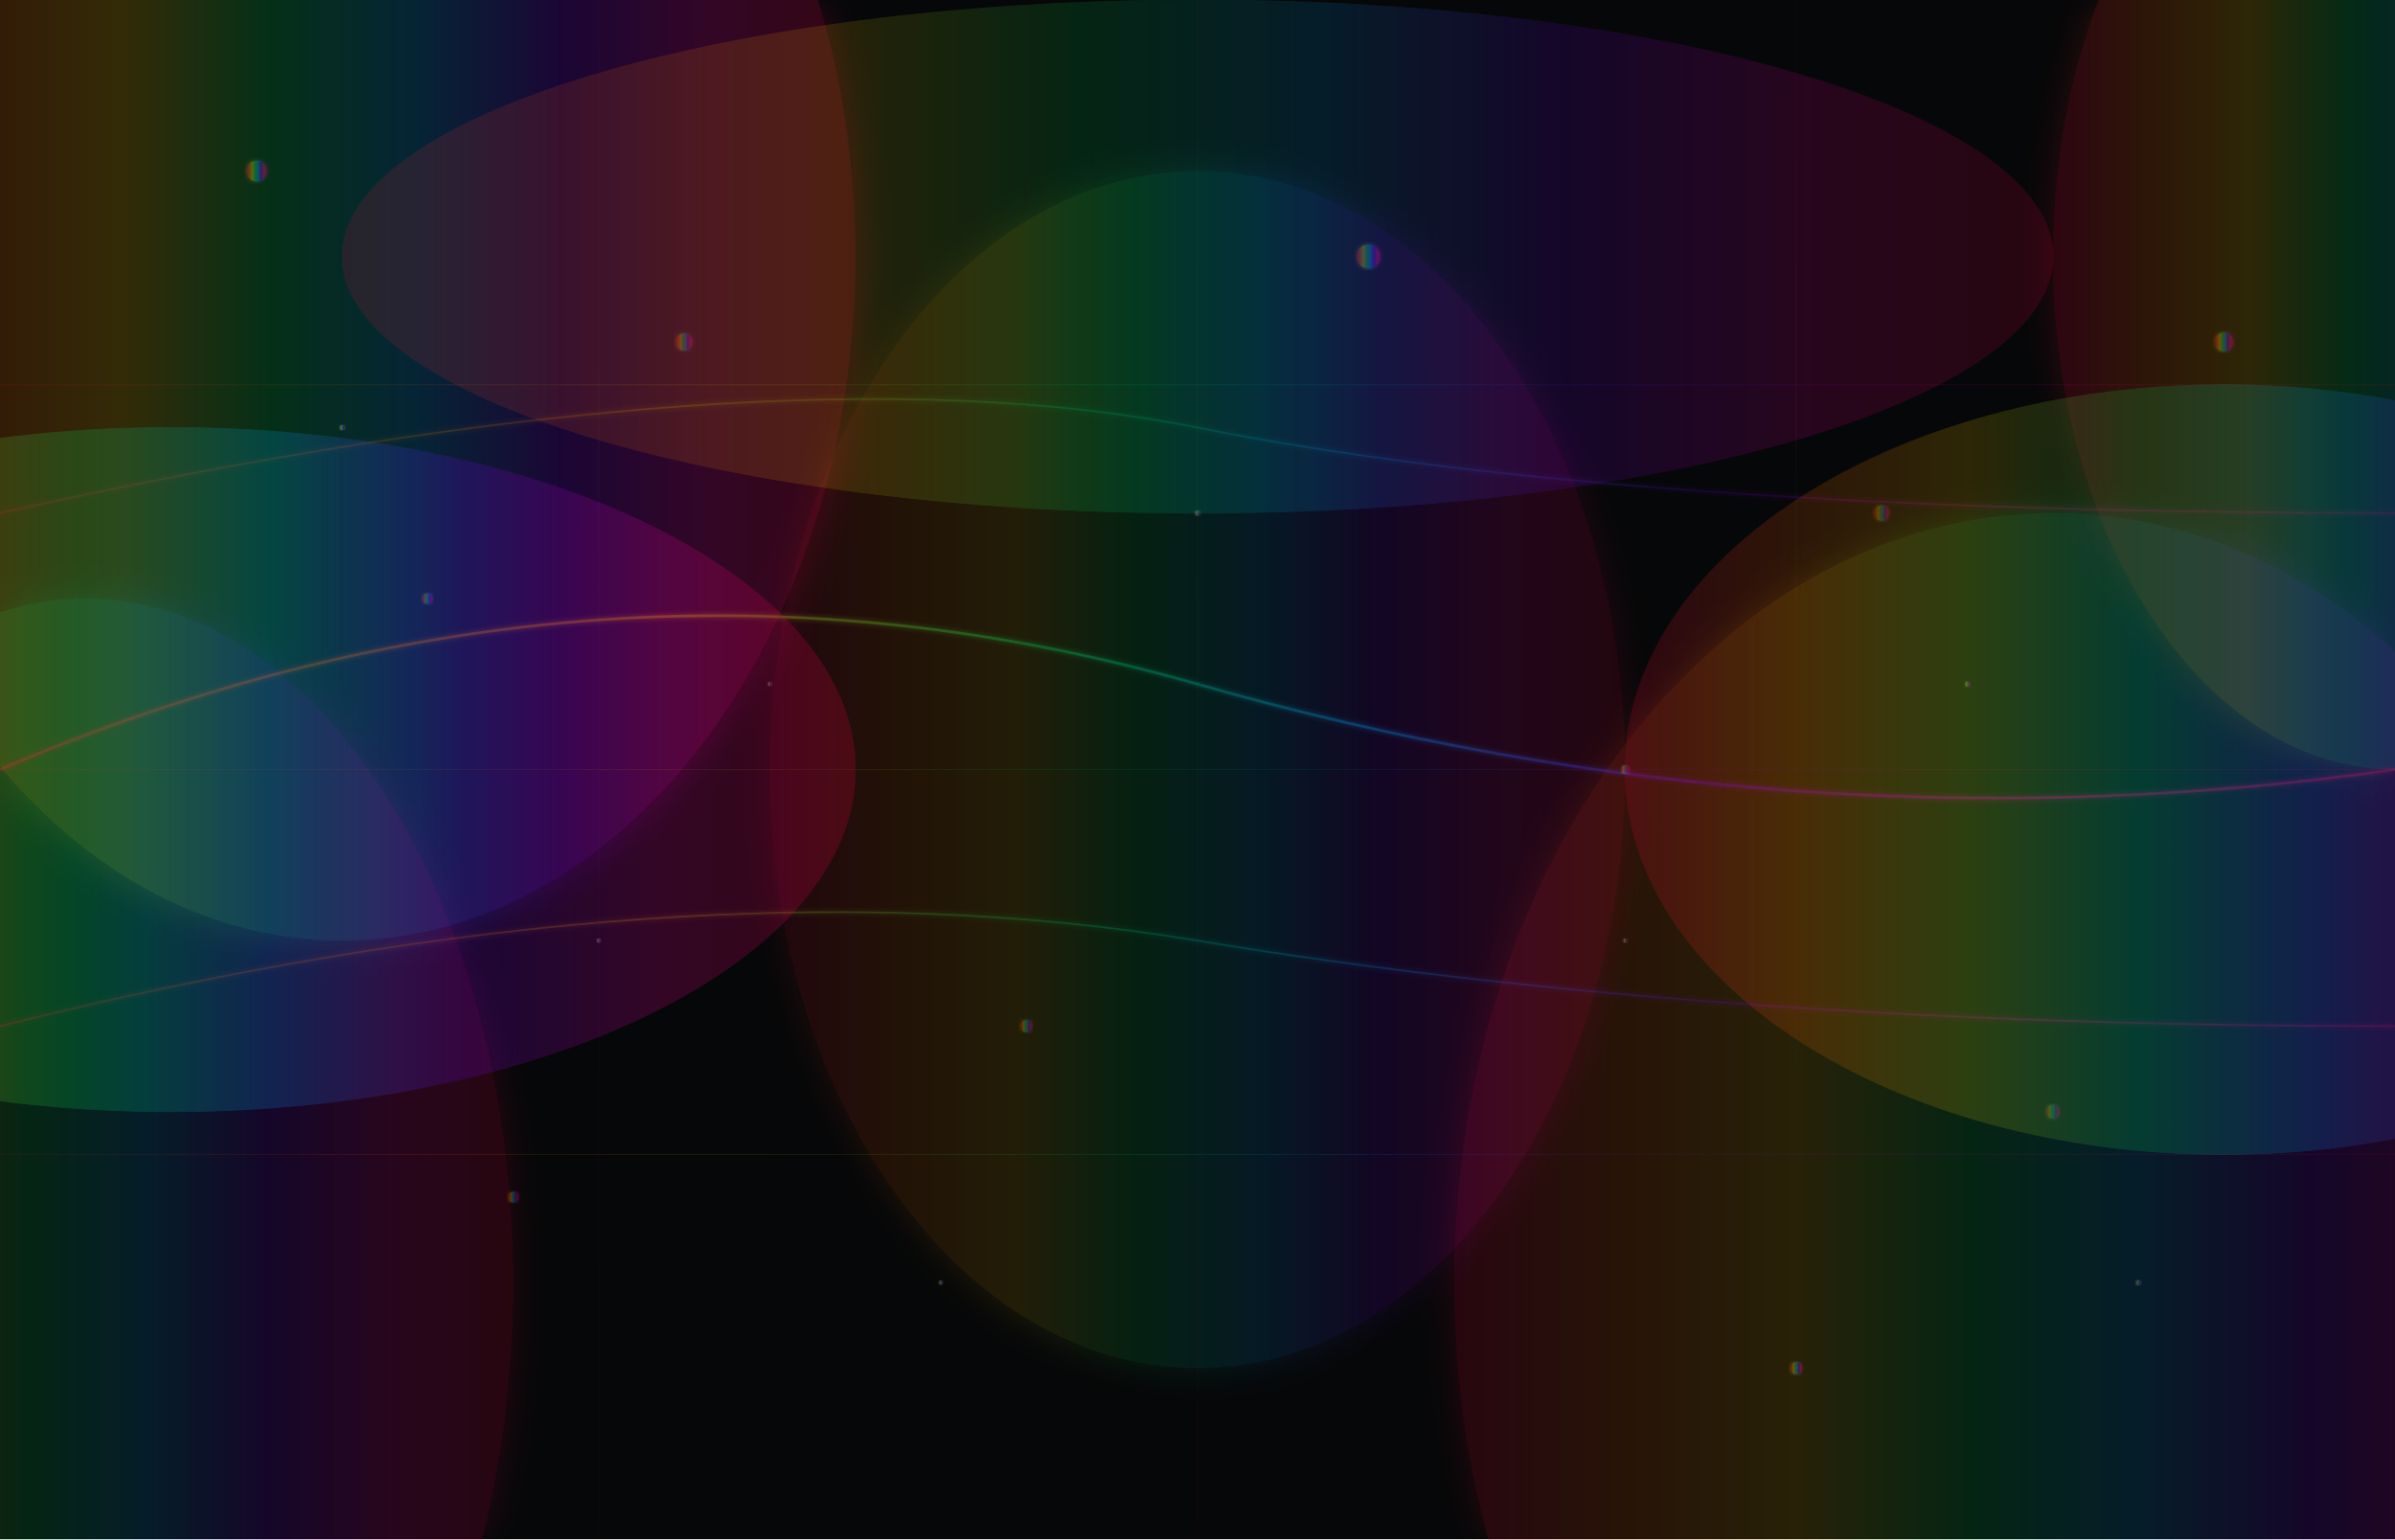
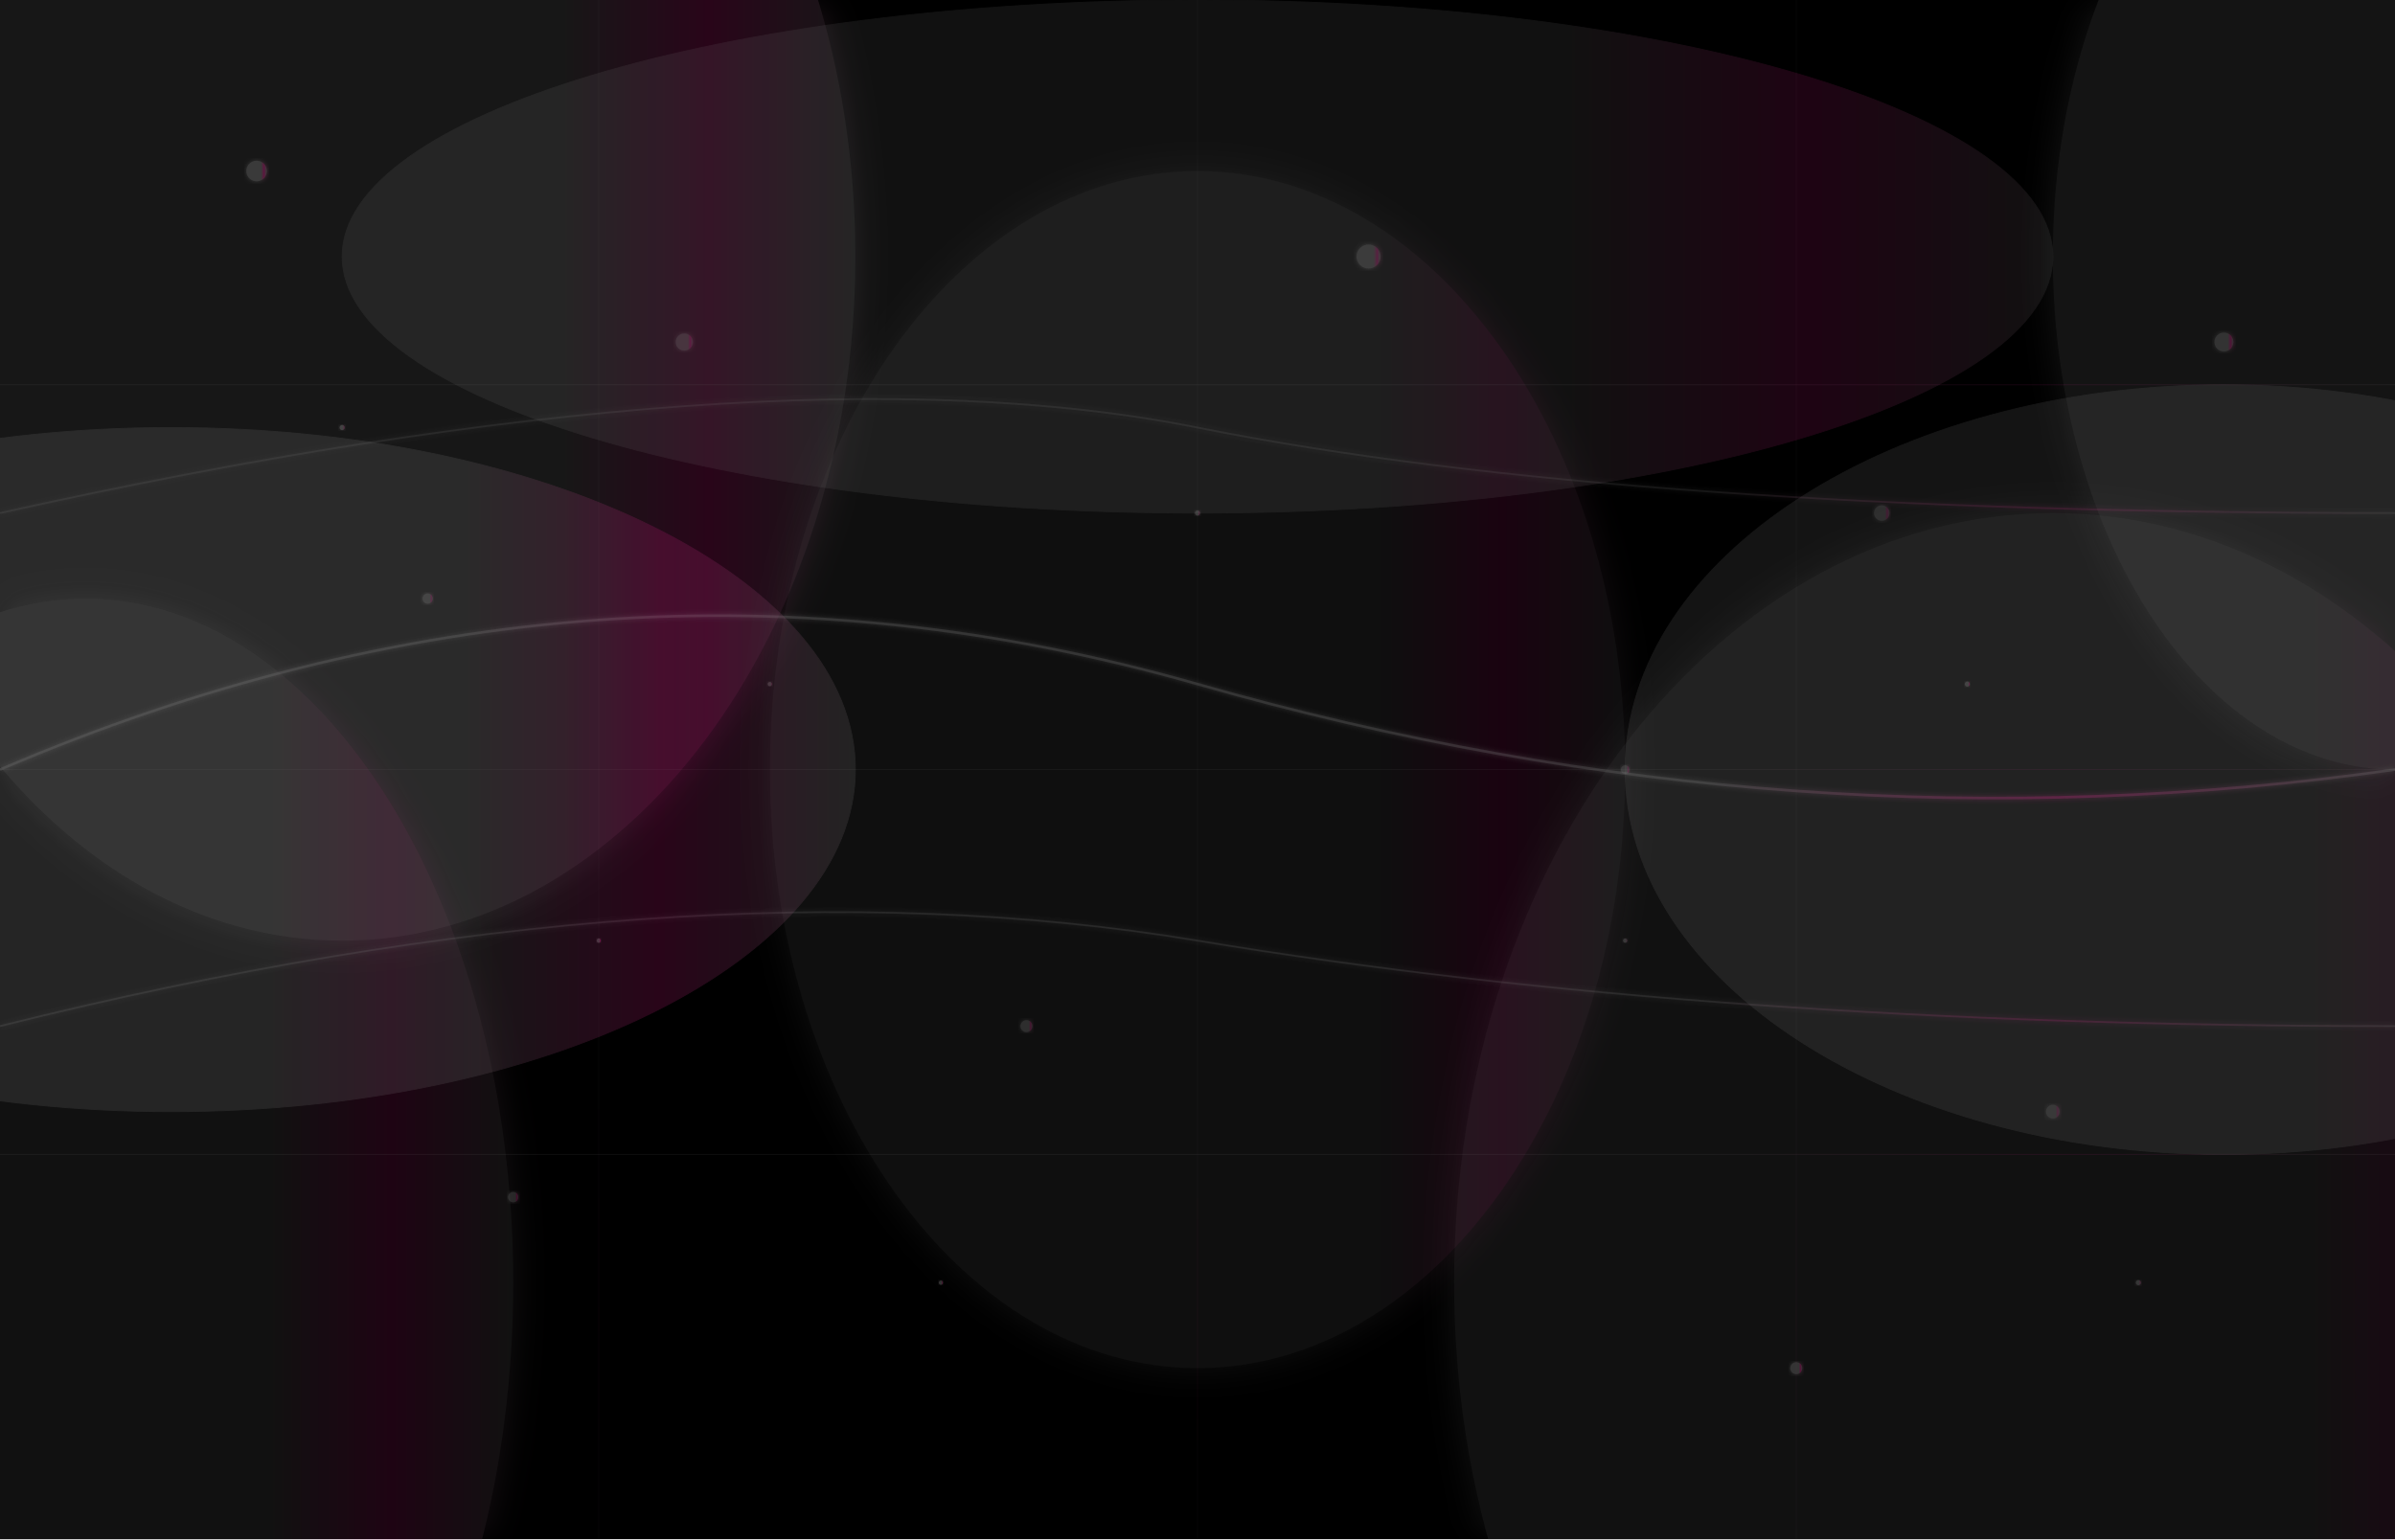
<svg xmlns="http://www.w3.org/2000/svg" viewBox="0 0 2800 1800">
  <defs>
    <linearGradient id="rh1" gradientUnits="userSpaceOnUse" x1="-200.00" y1="300.00" x2="1000.00" y2="300.00">
-       <stop offset="0%" stop-color="#ff0040" />
-       <stop offset="14.3%" stop-color="#ff6600" />
-       <stop offset="28.6%" stop-color="#ffcc00" />
-       <stop offset="42.9%" stop-color="#00e85a" />
-       <stop offset="57.1%" stop-color="#00aaff" />
-       <stop offset="71.4%" stop-color="#7700ff" />
-       <stop offset="85.7%" stop-color="#ff00aa" />
-       <stop offset="100%" stop-color="#ff0040" />
+       <stop offset="0%" stop-color="#808080" />
+       <stop offset="14.3%" stop-color="#808080" />
+       <stop offset="28.6%" stop-color="#808080" />
+       <stop offset="42.9%" stop-color="#808080" />
+       <stop offset="57.1%" stop-color="#808080" />
+       <stop offset="71.4%" stop-color="#808080" />
+       <stop offset="85.7%" stop-color="#E31C8D" />
+       <stop offset="100%" stop-color="#808080" />
    </linearGradient>
    <linearGradient id="rh2" gradientUnits="userSpaceOnUse" x1="1700.00" y1="1500.00" x2="3100.00" y2="1500.00">
-       <stop offset="0%" stop-color="#ff0040" />
-       <stop offset="14.3%" stop-color="#ff6600" />
-       <stop offset="28.6%" stop-color="#ffcc00" />
-       <stop offset="42.9%" stop-color="#00e85a" />
-       <stop offset="57.1%" stop-color="#00aaff" />
-       <stop offset="71.4%" stop-color="#7700ff" />
-       <stop offset="85.7%" stop-color="#ff00aa" />
-       <stop offset="100%" stop-color="#ff0040" />
+       <stop offset="0%" stop-color="#808080" />
+       <stop offset="14.3%" stop-color="#808080" />
+       <stop offset="28.6%" stop-color="#808080" />
+       <stop offset="42.9%" stop-color="#808080" />
+       <stop offset="57.1%" stop-color="#808080" />
+       <stop offset="71.4%" stop-color="#808080" />
+       <stop offset="85.7%" stop-color="#E31C8D" />
+       <stop offset="100%" stop-color="#808080" />
    </linearGradient>
    <linearGradient id="rh3" gradientUnits="userSpaceOnUse" x1="900.00" y1="900.00" x2="1900.00" y2="900.00">
-       <stop offset="0%" stop-color="#ff0040" />
-       <stop offset="14.3%" stop-color="#ff6600" />
-       <stop offset="28.6%" stop-color="#ffcc00" />
-       <stop offset="42.9%" stop-color="#00e85a" />
-       <stop offset="57.1%" stop-color="#00aaff" />
-       <stop offset="71.4%" stop-color="#7700ff" />
-       <stop offset="85.7%" stop-color="#ff00aa" />
-       <stop offset="100%" stop-color="#ff0040" />
+       <stop offset="0%" stop-color="#808080" />
+       <stop offset="14.3%" stop-color="#808080" />
+       <stop offset="28.6%" stop-color="#808080" />
+       <stop offset="42.9%" stop-color="#808080" />
+       <stop offset="57.1%" stop-color="#808080" />
+       <stop offset="71.4%" stop-color="#808080" />
+       <stop offset="85.7%" stop-color="#E31C8D" />
+       <stop offset="100%" stop-color="#808080" />
    </linearGradient>
    <linearGradient id="rh4" gradientUnits="userSpaceOnUse" x1="2400.00" y1="300.00" x2="3200.00" y2="300.00">
-       <stop offset="0%" stop-color="#ff0040" />
-       <stop offset="14.3%" stop-color="#ff6600" />
-       <stop offset="28.6%" stop-color="#ffcc00" />
-       <stop offset="42.9%" stop-color="#00e85a" />
-       <stop offset="57.1%" stop-color="#00aaff" />
-       <stop offset="71.4%" stop-color="#7700ff" />
-       <stop offset="85.7%" stop-color="#ff00aa" />
-       <stop offset="100%" stop-color="#ff0040" />
+       <stop offset="0%" stop-color="#808080" />
+       <stop offset="14.3%" stop-color="#808080" />
+       <stop offset="28.6%" stop-color="#808080" />
+       <stop offset="42.9%" stop-color="#808080" />
+       <stop offset="57.1%" stop-color="#808080" />
+       <stop offset="71.4%" stop-color="#808080" />
+       <stop offset="85.7%" stop-color="#E31C8D" />
+       <stop offset="100%" stop-color="#808080" />
    </linearGradient>
    <linearGradient id="rh5" gradientUnits="userSpaceOnUse" x1="-400.00" y1="1500.00" x2="600.00" y2="1500.00">
-       <stop offset="0%" stop-color="#ff0040" />
-       <stop offset="14.3%" stop-color="#ff6600" />
-       <stop offset="28.6%" stop-color="#ffcc00" />
-       <stop offset="42.9%" stop-color="#00e85a" />
-       <stop offset="57.1%" stop-color="#00aaff" />
-       <stop offset="71.4%" stop-color="#7700ff" />
-       <stop offset="85.7%" stop-color="#ff00aa" />
-       <stop offset="100%" stop-color="#ff0040" />
+       <stop offset="0%" stop-color="#808080" />
+       <stop offset="14.3%" stop-color="#808080" />
+       <stop offset="28.6%" stop-color="#808080" />
+       <stop offset="42.9%" stop-color="#808080" />
+       <stop offset="57.1%" stop-color="#808080" />
+       <stop offset="71.4%" stop-color="#808080" />
+       <stop offset="85.7%" stop-color="#E31C8D" />
+       <stop offset="100%" stop-color="#808080" />
    </linearGradient>
    <linearGradient id="rh6" gradientUnits="userSpaceOnUse" x1="-600.00" y1="900.00" x2="1000.00" y2="900.00">
-       <stop offset="0%" stop-color="#ff0040" />
-       <stop offset="14.3%" stop-color="#ff6600" />
-       <stop offset="28.6%" stop-color="#ffcc00" />
-       <stop offset="42.9%" stop-color="#00e85a" />
-       <stop offset="57.1%" stop-color="#00aaff" />
-       <stop offset="71.4%" stop-color="#7700ff" />
-       <stop offset="85.7%" stop-color="#ff00aa" />
-       <stop offset="100%" stop-color="#ff0040" />
+       <stop offset="0%" stop-color="#808080" />
+       <stop offset="14.3%" stop-color="#808080" />
+       <stop offset="28.6%" stop-color="#808080" />
+       <stop offset="42.9%" stop-color="#808080" />
+       <stop offset="57.1%" stop-color="#808080" />
+       <stop offset="71.4%" stop-color="#808080" />
+       <stop offset="85.7%" stop-color="#E31C8D" />
+       <stop offset="100%" stop-color="#808080" />
    </linearGradient>
    <linearGradient id="rh7" gradientUnits="userSpaceOnUse" x1="1900.00" y1="900.00" x2="3300.00" y2="900.00">
-       <stop offset="0%" stop-color="#ff0040" />
-       <stop offset="14.3%" stop-color="#ff6600" />
-       <stop offset="28.6%" stop-color="#ffcc00" />
-       <stop offset="42.9%" stop-color="#00e85a" />
-       <stop offset="57.1%" stop-color="#00aaff" />
-       <stop offset="71.4%" stop-color="#7700ff" />
-       <stop offset="85.7%" stop-color="#ff00aa" />
-       <stop offset="100%" stop-color="#ff0040" />
+       <stop offset="0%" stop-color="#808080" />
+       <stop offset="14.3%" stop-color="#808080" />
+       <stop offset="28.6%" stop-color="#808080" />
+       <stop offset="42.9%" stop-color="#808080" />
+       <stop offset="57.1%" stop-color="#808080" />
+       <stop offset="71.4%" stop-color="#808080" />
+       <stop offset="85.7%" stop-color="#E31C8D" />
+       <stop offset="100%" stop-color="#808080" />
    </linearGradient>
    <linearGradient id="rh8" gradientUnits="userSpaceOnUse" x1="400.00" y1="300.00" x2="2400.00" y2="300.00">
-       <stop offset="0%" stop-color="#ff0040" />
-       <stop offset="14.3%" stop-color="#ff6600" />
-       <stop offset="28.6%" stop-color="#ffcc00" />
-       <stop offset="42.9%" stop-color="#00e85a" />
-       <stop offset="57.1%" stop-color="#00aaff" />
-       <stop offset="71.4%" stop-color="#7700ff" />
-       <stop offset="85.7%" stop-color="#ff00aa" />
-       <stop offset="100%" stop-color="#ff0040" />
+       <stop offset="0%" stop-color="#808080" />
+       <stop offset="14.3%" stop-color="#808080" />
+       <stop offset="28.6%" stop-color="#808080" />
+       <stop offset="42.9%" stop-color="#808080" />
+       <stop offset="57.1%" stop-color="#808080" />
+       <stop offset="71.4%" stop-color="#808080" />
+       <stop offset="85.7%" stop-color="#E31C8D" />
+       <stop offset="100%" stop-color="#808080" />
    </linearGradient>
    <linearGradient id="rh9" gradientUnits="userSpaceOnUse" x1="0.00" y1="600.00" x2="2800.00" y2="600.00">
-       <stop offset="0%" stop-color="#ff0040" />
-       <stop offset="14.3%" stop-color="#ff6600" />
-       <stop offset="28.6%" stop-color="#ffcc00" />
-       <stop offset="42.9%" stop-color="#00e85a" />
-       <stop offset="57.1%" stop-color="#00aaff" />
-       <stop offset="71.4%" stop-color="#7700ff" />
-       <stop offset="85.7%" stop-color="#ff00aa" />
-       <stop offset="100%" stop-color="#ff0040" />
+       <stop offset="0%" stop-color="#808080" />
+       <stop offset="14.3%" stop-color="#808080" />
+       <stop offset="28.6%" stop-color="#808080" />
+       <stop offset="42.9%" stop-color="#808080" />
+       <stop offset="57.1%" stop-color="#808080" />
+       <stop offset="71.4%" stop-color="#808080" />
+       <stop offset="85.7%" stop-color="#E31C8D" />
+       <stop offset="100%" stop-color="#808080" />
    </linearGradient>
    <linearGradient id="rh10" gradientUnits="userSpaceOnUse" x1="0.00" y1="1000.00" x2="2800.00" y2="1000.00">
-       <stop offset="0%" stop-color="#ff0040" />
-       <stop offset="14.3%" stop-color="#ff6600" />
-       <stop offset="28.6%" stop-color="#ffcc00" />
-       <stop offset="42.9%" stop-color="#00e85a" />
-       <stop offset="57.1%" stop-color="#00aaff" />
-       <stop offset="71.4%" stop-color="#7700ff" />
-       <stop offset="85.7%" stop-color="#ff00aa" />
-       <stop offset="100%" stop-color="#ff0040" />
+       <stop offset="0%" stop-color="#808080" />
+       <stop offset="14.3%" stop-color="#808080" />
+       <stop offset="28.6%" stop-color="#808080" />
+       <stop offset="42.9%" stop-color="#808080" />
+       <stop offset="57.1%" stop-color="#808080" />
+       <stop offset="71.4%" stop-color="#808080" />
+       <stop offset="85.7%" stop-color="#E31C8D" />
+       <stop offset="100%" stop-color="#808080" />
    </linearGradient>
    <linearGradient id="rh11" gradientUnits="userSpaceOnUse" x1="0.00" y1="400.00" x2="2800.00" y2="400.00">
-       <stop offset="0%" stop-color="#ff0040" />
-       <stop offset="14.3%" stop-color="#ff6600" />
-       <stop offset="28.6%" stop-color="#ffcc00" />
-       <stop offset="42.9%" stop-color="#00e85a" />
-       <stop offset="57.1%" stop-color="#00aaff" />
-       <stop offset="71.4%" stop-color="#7700ff" />
-       <stop offset="85.7%" stop-color="#ff00aa" />
-       <stop offset="100%" stop-color="#ff0040" />
+       <stop offset="0%" stop-color="#808080" />
+       <stop offset="14.3%" stop-color="#808080" />
+       <stop offset="28.6%" stop-color="#808080" />
+       <stop offset="42.9%" stop-color="#808080" />
+       <stop offset="57.1%" stop-color="#808080" />
+       <stop offset="71.4%" stop-color="#808080" />
+       <stop offset="85.7%" stop-color="#E31C8D" />
+       <stop offset="100%" stop-color="#808080" />
    </linearGradient>
    <linearGradient id="rh12" gradientUnits="userSpaceOnUse" x1="288.00" y1="200.00" x2="312.00" y2="200.00">
-       <stop offset="0%" stop-color="#ff0040" />
-       <stop offset="14.3%" stop-color="#ff6600" />
-       <stop offset="28.6%" stop-color="#ffcc00" />
-       <stop offset="42.9%" stop-color="#00e85a" />
-       <stop offset="57.1%" stop-color="#00aaff" />
-       <stop offset="71.4%" stop-color="#7700ff" />
-       <stop offset="85.7%" stop-color="#ff00aa" />
-       <stop offset="100%" stop-color="#ff0040" />
+       <stop offset="0%" stop-color="#808080" />
+       <stop offset="14.3%" stop-color="#808080" />
+       <stop offset="28.6%" stop-color="#808080" />
+       <stop offset="42.9%" stop-color="#808080" />
+       <stop offset="57.1%" stop-color="#808080" />
+       <stop offset="71.4%" stop-color="#808080" />
+       <stop offset="85.7%" stop-color="#E31C8D" />
+       <stop offset="100%" stop-color="#808080" />
    </linearGradient>
    <linearGradient id="rh13" gradientUnits="userSpaceOnUse" x1="790.00" y1="400.00" x2="810.00" y2="400.00">
-       <stop offset="0%" stop-color="#ff0040" />
-       <stop offset="14.3%" stop-color="#ff6600" />
-       <stop offset="28.6%" stop-color="#ffcc00" />
-       <stop offset="42.9%" stop-color="#00e85a" />
-       <stop offset="57.1%" stop-color="#00aaff" />
-       <stop offset="71.4%" stop-color="#7700ff" />
-       <stop offset="85.7%" stop-color="#ff00aa" />
-       <stop offset="100%" stop-color="#ff0040" />
+       <stop offset="0%" stop-color="#808080" />
+       <stop offset="14.3%" stop-color="#808080" />
+       <stop offset="28.6%" stop-color="#808080" />
+       <stop offset="42.9%" stop-color="#808080" />
+       <stop offset="57.1%" stop-color="#808080" />
+       <stop offset="71.4%" stop-color="#808080" />
+       <stop offset="85.7%" stop-color="#E31C8D" />
+       <stop offset="100%" stop-color="#808080" />
    </linearGradient>
    <linearGradient id="rh14" gradientUnits="userSpaceOnUse" x1="1586.00" y1="300.00" x2="1614.00" y2="300.00">
-       <stop offset="0%" stop-color="#ff0040" />
-       <stop offset="14.3%" stop-color="#ff6600" />
-       <stop offset="28.6%" stop-color="#ffcc00" />
-       <stop offset="42.9%" stop-color="#00e85a" />
-       <stop offset="57.1%" stop-color="#00aaff" />
-       <stop offset="71.4%" stop-color="#7700ff" />
-       <stop offset="85.7%" stop-color="#ff00aa" />
-       <stop offset="100%" stop-color="#ff0040" />
+       <stop offset="0%" stop-color="#808080" />
+       <stop offset="14.3%" stop-color="#808080" />
+       <stop offset="28.6%" stop-color="#808080" />
+       <stop offset="42.9%" stop-color="#808080" />
+       <stop offset="57.1%" stop-color="#808080" />
+       <stop offset="71.4%" stop-color="#808080" />
+       <stop offset="85.7%" stop-color="#E31C8D" />
+       <stop offset="100%" stop-color="#808080" />
    </linearGradient>
    <linearGradient id="rh15" gradientUnits="userSpaceOnUse" x1="2191.00" y1="600.00" x2="2209.00" y2="600.00">
-       <stop offset="0%" stop-color="#ff0040" />
-       <stop offset="14.3%" stop-color="#ff6600" />
-       <stop offset="28.6%" stop-color="#ffcc00" />
-       <stop offset="42.9%" stop-color="#00e85a" />
-       <stop offset="57.1%" stop-color="#00aaff" />
-       <stop offset="71.4%" stop-color="#7700ff" />
-       <stop offset="85.7%" stop-color="#ff00aa" />
-       <stop offset="100%" stop-color="#ff0040" />
+       <stop offset="0%" stop-color="#808080" />
+       <stop offset="14.3%" stop-color="#808080" />
+       <stop offset="28.6%" stop-color="#808080" />
+       <stop offset="42.9%" stop-color="#808080" />
+       <stop offset="57.1%" stop-color="#808080" />
+       <stop offset="71.4%" stop-color="#808080" />
+       <stop offset="85.7%" stop-color="#E31C8D" />
+       <stop offset="100%" stop-color="#808080" />
    </linearGradient>
    <linearGradient id="rh16" gradientUnits="userSpaceOnUse" x1="2589.00" y1="400.00" x2="2611.00" y2="400.00">
-       <stop offset="0%" stop-color="#ff0040" />
-       <stop offset="14.3%" stop-color="#ff6600" />
-       <stop offset="28.6%" stop-color="#ffcc00" />
-       <stop offset="42.9%" stop-color="#00e85a" />
-       <stop offset="57.1%" stop-color="#00aaff" />
-       <stop offset="71.4%" stop-color="#7700ff" />
-       <stop offset="85.7%" stop-color="#ff00aa" />
-       <stop offset="100%" stop-color="#ff0040" />
+       <stop offset="0%" stop-color="#808080" />
+       <stop offset="14.3%" stop-color="#808080" />
+       <stop offset="28.6%" stop-color="#808080" />
+       <stop offset="42.9%" stop-color="#808080" />
+       <stop offset="57.1%" stop-color="#808080" />
+       <stop offset="71.4%" stop-color="#808080" />
+       <stop offset="85.7%" stop-color="#E31C8D" />
+       <stop offset="100%" stop-color="#808080" />
    </linearGradient>
    <linearGradient id="rh17" gradientUnits="userSpaceOnUse" x1="494.00" y1="700.00" x2="506.00" y2="700.00">
-       <stop offset="0%" stop-color="#ff0040" />
-       <stop offset="14.3%" stop-color="#ff6600" />
-       <stop offset="28.6%" stop-color="#ffcc00" />
-       <stop offset="42.9%" stop-color="#00e85a" />
-       <stop offset="57.1%" stop-color="#00aaff" />
-       <stop offset="71.4%" stop-color="#7700ff" />
-       <stop offset="85.7%" stop-color="#ff00aa" />
-       <stop offset="100%" stop-color="#ff0040" />
+       <stop offset="0%" stop-color="#808080" />
+       <stop offset="14.3%" stop-color="#808080" />
+       <stop offset="28.6%" stop-color="#808080" />
+       <stop offset="42.9%" stop-color="#808080" />
+       <stop offset="57.1%" stop-color="#808080" />
+       <stop offset="71.4%" stop-color="#808080" />
+       <stop offset="85.7%" stop-color="#E31C8D" />
+       <stop offset="100%" stop-color="#808080" />
    </linearGradient>
    <linearGradient id="rh18" gradientUnits="userSpaceOnUse" x1="1193.00" y1="1200.00" x2="1207.00" y2="1200.00">
-       <stop offset="0%" stop-color="#ff0040" />
-       <stop offset="14.3%" stop-color="#ff6600" />
-       <stop offset="28.6%" stop-color="#ffcc00" />
-       <stop offset="42.9%" stop-color="#00e85a" />
-       <stop offset="57.1%" stop-color="#00aaff" />
-       <stop offset="71.4%" stop-color="#7700ff" />
-       <stop offset="85.7%" stop-color="#ff00aa" />
-       <stop offset="100%" stop-color="#ff0040" />
+       <stop offset="0%" stop-color="#808080" />
+       <stop offset="14.3%" stop-color="#808080" />
+       <stop offset="28.6%" stop-color="#808080" />
+       <stop offset="42.9%" stop-color="#808080" />
+       <stop offset="57.1%" stop-color="#808080" />
+       <stop offset="71.4%" stop-color="#808080" />
+       <stop offset="85.7%" stop-color="#E31C8D" />
+       <stop offset="100%" stop-color="#808080" />
    </linearGradient>
    <linearGradient id="rh19" gradientUnits="userSpaceOnUse" x1="1895.00" y1="900.00" x2="1905.00" y2="900.00">
-       <stop offset="0%" stop-color="#ff0040" />
-       <stop offset="14.3%" stop-color="#ff6600" />
-       <stop offset="28.6%" stop-color="#ffcc00" />
-       <stop offset="42.9%" stop-color="#00e85a" />
-       <stop offset="57.1%" stop-color="#00aaff" />
-       <stop offset="71.4%" stop-color="#7700ff" />
-       <stop offset="85.7%" stop-color="#ff00aa" />
-       <stop offset="100%" stop-color="#ff0040" />
+       <stop offset="0%" stop-color="#808080" />
+       <stop offset="14.3%" stop-color="#808080" />
+       <stop offset="28.6%" stop-color="#808080" />
+       <stop offset="42.9%" stop-color="#808080" />
+       <stop offset="57.1%" stop-color="#808080" />
+       <stop offset="71.4%" stop-color="#808080" />
+       <stop offset="85.7%" stop-color="#E31C8D" />
+       <stop offset="100%" stop-color="#808080" />
    </linearGradient>
    <linearGradient id="rh20" gradientUnits="userSpaceOnUse" x1="2392.00" y1="1300.00" x2="2408.00" y2="1300.00">
-       <stop offset="0%" stop-color="#ff0040" />
-       <stop offset="14.3%" stop-color="#ff6600" />
-       <stop offset="28.6%" stop-color="#ffcc00" />
-       <stop offset="42.9%" stop-color="#00e85a" />
-       <stop offset="57.1%" stop-color="#00aaff" />
-       <stop offset="71.4%" stop-color="#7700ff" />
-       <stop offset="85.7%" stop-color="#ff00aa" />
-       <stop offset="100%" stop-color="#ff0040" />
+       <stop offset="0%" stop-color="#808080" />
+       <stop offset="14.3%" stop-color="#808080" />
+       <stop offset="28.6%" stop-color="#808080" />
+       <stop offset="42.9%" stop-color="#808080" />
+       <stop offset="57.1%" stop-color="#808080" />
+       <stop offset="71.4%" stop-color="#808080" />
+       <stop offset="85.7%" stop-color="#E31C8D" />
+       <stop offset="100%" stop-color="#808080" />
    </linearGradient>
    <linearGradient id="rh21" gradientUnits="userSpaceOnUse" x1="594.00" y1="1400.00" x2="606.00" y2="1400.00">
-       <stop offset="0%" stop-color="#ff0040" />
-       <stop offset="14.3%" stop-color="#ff6600" />
-       <stop offset="28.6%" stop-color="#ffcc00" />
-       <stop offset="42.9%" stop-color="#00e85a" />
-       <stop offset="57.1%" stop-color="#00aaff" />
-       <stop offset="71.4%" stop-color="#7700ff" />
-       <stop offset="85.7%" stop-color="#ff00aa" />
-       <stop offset="100%" stop-color="#ff0040" />
+       <stop offset="0%" stop-color="#808080" />
+       <stop offset="14.3%" stop-color="#808080" />
+       <stop offset="28.6%" stop-color="#808080" />
+       <stop offset="42.9%" stop-color="#808080" />
+       <stop offset="57.1%" stop-color="#808080" />
+       <stop offset="71.4%" stop-color="#808080" />
+       <stop offset="85.7%" stop-color="#E31C8D" />
+       <stop offset="100%" stop-color="#808080" />
    </linearGradient>
    <linearGradient id="rh22" gradientUnits="userSpaceOnUse" x1="2093.00" y1="1600.00" x2="2107.00" y2="1600.00">
-       <stop offset="0%" stop-color="#ff0040" />
-       <stop offset="14.3%" stop-color="#ff6600" />
-       <stop offset="28.6%" stop-color="#ffcc00" />
-       <stop offset="42.9%" stop-color="#00e85a" />
-       <stop offset="57.1%" stop-color="#00aaff" />
-       <stop offset="71.4%" stop-color="#7700ff" />
-       <stop offset="85.7%" stop-color="#ff00aa" />
-       <stop offset="100%" stop-color="#ff0040" />
+       <stop offset="0%" stop-color="#808080" />
+       <stop offset="14.3%" stop-color="#808080" />
+       <stop offset="28.6%" stop-color="#808080" />
+       <stop offset="42.9%" stop-color="#808080" />
+       <stop offset="57.1%" stop-color="#808080" />
+       <stop offset="71.4%" stop-color="#808080" />
+       <stop offset="85.7%" stop-color="#E31C8D" />
+       <stop offset="100%" stop-color="#808080" />
    </linearGradient>
    <linearGradient id="rh23" gradientUnits="userSpaceOnUse" x1="397.00" y1="500.00" x2="403.00" y2="500.00">
-       <stop offset="0%" stop-color="#ff0040" />
-       <stop offset="14.3%" stop-color="#ff6600" />
-       <stop offset="28.6%" stop-color="#ffcc00" />
-       <stop offset="42.9%" stop-color="#00e85a" />
-       <stop offset="57.1%" stop-color="#00aaff" />
-       <stop offset="71.4%" stop-color="#7700ff" />
-       <stop offset="85.7%" stop-color="#ff00aa" />
-       <stop offset="100%" stop-color="#ff0040" />
+       <stop offset="0%" stop-color="#808080" />
+       <stop offset="14.3%" stop-color="#808080" />
+       <stop offset="28.6%" stop-color="#808080" />
+       <stop offset="42.9%" stop-color="#808080" />
+       <stop offset="57.1%" stop-color="#808080" />
+       <stop offset="71.4%" stop-color="#808080" />
+       <stop offset="85.7%" stop-color="#E31C8D" />
+       <stop offset="100%" stop-color="#808080" />
    </linearGradient>
    <linearGradient id="rh24" gradientUnits="userSpaceOnUse" x1="897.50" y1="800.00" x2="902.50" y2="800.00">
-       <stop offset="0%" stop-color="#ff0040" />
-       <stop offset="14.3%" stop-color="#ff6600" />
-       <stop offset="28.6%" stop-color="#ffcc00" />
-       <stop offset="42.9%" stop-color="#00e85a" />
-       <stop offset="57.1%" stop-color="#00aaff" />
-       <stop offset="71.4%" stop-color="#7700ff" />
-       <stop offset="85.7%" stop-color="#ff00aa" />
-       <stop offset="100%" stop-color="#ff0040" />
+       <stop offset="0%" stop-color="#808080" />
+       <stop offset="14.3%" stop-color="#808080" />
+       <stop offset="28.6%" stop-color="#808080" />
+       <stop offset="42.9%" stop-color="#808080" />
+       <stop offset="57.1%" stop-color="#808080" />
+       <stop offset="71.4%" stop-color="#808080" />
+       <stop offset="85.7%" stop-color="#E31C8D" />
+       <stop offset="100%" stop-color="#808080" />
    </linearGradient>
    <linearGradient id="rh25" gradientUnits="userSpaceOnUse" x1="1397.00" y1="600.00" x2="1403.00" y2="600.00">
-       <stop offset="0%" stop-color="#ff0040" />
-       <stop offset="14.3%" stop-color="#ff6600" />
-       <stop offset="28.6%" stop-color="#ffcc00" />
-       <stop offset="42.9%" stop-color="#00e85a" />
-       <stop offset="57.1%" stop-color="#00aaff" />
-       <stop offset="71.4%" stop-color="#7700ff" />
-       <stop offset="85.7%" stop-color="#ff00aa" />
-       <stop offset="100%" stop-color="#ff0040" />
+       <stop offset="0%" stop-color="#808080" />
+       <stop offset="14.3%" stop-color="#808080" />
+       <stop offset="28.6%" stop-color="#808080" />
+       <stop offset="42.9%" stop-color="#808080" />
+       <stop offset="57.1%" stop-color="#808080" />
+       <stop offset="71.4%" stop-color="#808080" />
+       <stop offset="85.7%" stop-color="#E31C8D" />
+       <stop offset="100%" stop-color="#808080" />
    </linearGradient>
    <linearGradient id="rh26" gradientUnits="userSpaceOnUse" x1="1897.50" y1="1100.00" x2="1902.50" y2="1100.00">
-       <stop offset="0%" stop-color="#ff0040" />
-       <stop offset="14.3%" stop-color="#ff6600" />
-       <stop offset="28.6%" stop-color="#ffcc00" />
-       <stop offset="42.9%" stop-color="#00e85a" />
-       <stop offset="57.1%" stop-color="#00aaff" />
-       <stop offset="71.4%" stop-color="#7700ff" />
-       <stop offset="85.7%" stop-color="#ff00aa" />
-       <stop offset="100%" stop-color="#ff0040" />
+       <stop offset="0%" stop-color="#808080" />
+       <stop offset="14.3%" stop-color="#808080" />
+       <stop offset="28.6%" stop-color="#808080" />
+       <stop offset="42.9%" stop-color="#808080" />
+       <stop offset="57.1%" stop-color="#808080" />
+       <stop offset="71.4%" stop-color="#808080" />
+       <stop offset="85.7%" stop-color="#E31C8D" />
+       <stop offset="100%" stop-color="#808080" />
    </linearGradient>
    <linearGradient id="rh27" gradientUnits="userSpaceOnUse" x1="2297.00" y1="800.00" x2="2303.00" y2="800.00">
-       <stop offset="0%" stop-color="#ff0040" />
-       <stop offset="14.3%" stop-color="#ff6600" />
-       <stop offset="28.6%" stop-color="#ffcc00" />
-       <stop offset="42.9%" stop-color="#00e85a" />
-       <stop offset="57.1%" stop-color="#00aaff" />
-       <stop offset="71.4%" stop-color="#7700ff" />
-       <stop offset="85.7%" stop-color="#ff00aa" />
-       <stop offset="100%" stop-color="#ff0040" />
+       <stop offset="0%" stop-color="#808080" />
+       <stop offset="14.3%" stop-color="#808080" />
+       <stop offset="28.6%" stop-color="#808080" />
+       <stop offset="42.9%" stop-color="#808080" />
+       <stop offset="57.1%" stop-color="#808080" />
+       <stop offset="71.4%" stop-color="#808080" />
+       <stop offset="85.7%" stop-color="#E31C8D" />
+       <stop offset="100%" stop-color="#808080" />
    </linearGradient>
    <linearGradient id="rh28" gradientUnits="userSpaceOnUse" x1="697.50" y1="1100.00" x2="702.50" y2="1100.00">
-       <stop offset="0%" stop-color="#ff0040" />
-       <stop offset="14.3%" stop-color="#ff6600" />
-       <stop offset="28.6%" stop-color="#ffcc00" />
-       <stop offset="42.9%" stop-color="#00e85a" />
-       <stop offset="57.1%" stop-color="#00aaff" />
-       <stop offset="71.4%" stop-color="#7700ff" />
-       <stop offset="85.7%" stop-color="#ff00aa" />
-       <stop offset="100%" stop-color="#ff0040" />
+       <stop offset="0%" stop-color="#808080" />
+       <stop offset="14.3%" stop-color="#808080" />
+       <stop offset="28.6%" stop-color="#808080" />
+       <stop offset="42.9%" stop-color="#808080" />
+       <stop offset="57.1%" stop-color="#808080" />
+       <stop offset="71.4%" stop-color="#808080" />
+       <stop offset="85.7%" stop-color="#E31C8D" />
+       <stop offset="100%" stop-color="#808080" />
    </linearGradient>
    <linearGradient id="rh29" gradientUnits="userSpaceOnUse" x1="2497.00" y1="1500.00" x2="2503.00" y2="1500.00">
-       <stop offset="0%" stop-color="#ff0040" />
-       <stop offset="14.3%" stop-color="#ff6600" />
-       <stop offset="28.6%" stop-color="#ffcc00" />
-       <stop offset="42.9%" stop-color="#00e85a" />
-       <stop offset="57.1%" stop-color="#00aaff" />
-       <stop offset="71.4%" stop-color="#7700ff" />
-       <stop offset="85.7%" stop-color="#ff00aa" />
-       <stop offset="100%" stop-color="#ff0040" />
+       <stop offset="0%" stop-color="#808080" />
+       <stop offset="14.3%" stop-color="#808080" />
+       <stop offset="28.6%" stop-color="#808080" />
+       <stop offset="42.9%" stop-color="#808080" />
+       <stop offset="57.1%" stop-color="#808080" />
+       <stop offset="71.4%" stop-color="#808080" />
+       <stop offset="85.7%" stop-color="#E31C8D" />
+       <stop offset="100%" stop-color="#808080" />
    </linearGradient>
    <linearGradient id="rh30" gradientUnits="userSpaceOnUse" x1="1097.50" y1="1500.00" x2="1102.50" y2="1500.00">
-       <stop offset="0%" stop-color="#ff0040" />
-       <stop offset="14.3%" stop-color="#ff6600" />
-       <stop offset="28.6%" stop-color="#ffcc00" />
-       <stop offset="42.9%" stop-color="#00e85a" />
-       <stop offset="57.1%" stop-color="#00aaff" />
-       <stop offset="71.4%" stop-color="#7700ff" />
-       <stop offset="85.7%" stop-color="#ff00aa" />
-       <stop offset="100%" stop-color="#ff0040" />
+       <stop offset="0%" stop-color="#808080" />
+       <stop offset="14.3%" stop-color="#808080" />
+       <stop offset="28.6%" stop-color="#808080" />
+       <stop offset="42.9%" stop-color="#808080" />
+       <stop offset="57.1%" stop-color="#808080" />
+       <stop offset="71.4%" stop-color="#808080" />
+       <stop offset="85.7%" stop-color="#E31C8D" />
+       <stop offset="100%" stop-color="#808080" />
    </linearGradient>
    <linearGradient id="rh31" gradientUnits="userSpaceOnUse" x1="0.00" y1="450.00" x2="2800.00" y2="450.00">
-       <stop offset="0%" stop-color="#ff0040" />
-       <stop offset="14.3%" stop-color="#ff6600" />
-       <stop offset="28.6%" stop-color="#ffcc00" />
-       <stop offset="42.9%" stop-color="#00e85a" />
-       <stop offset="57.1%" stop-color="#00aaff" />
-       <stop offset="71.4%" stop-color="#7700ff" />
-       <stop offset="85.7%" stop-color="#ff00aa" />
-       <stop offset="100%" stop-color="#ff0040" />
+       <stop offset="0%" stop-color="#808080" />
+       <stop offset="14.3%" stop-color="#808080" />
+       <stop offset="28.6%" stop-color="#808080" />
+       <stop offset="42.9%" stop-color="#808080" />
+       <stop offset="57.1%" stop-color="#808080" />
+       <stop offset="71.4%" stop-color="#808080" />
+       <stop offset="85.7%" stop-color="#E31C8D" />
+       <stop offset="100%" stop-color="#808080" />
    </linearGradient>
    <linearGradient id="rh32" gradientUnits="userSpaceOnUse" x1="0.00" y1="900.00" x2="2800.00" y2="900.00">
-       <stop offset="0%" stop-color="#ff0040" />
-       <stop offset="14.3%" stop-color="#ff6600" />
-       <stop offset="28.6%" stop-color="#ffcc00" />
-       <stop offset="42.9%" stop-color="#00e85a" />
-       <stop offset="57.1%" stop-color="#00aaff" />
-       <stop offset="71.4%" stop-color="#7700ff" />
-       <stop offset="85.7%" stop-color="#ff00aa" />
-       <stop offset="100%" stop-color="#ff0040" />
+       <stop offset="0%" stop-color="#808080" />
+       <stop offset="14.3%" stop-color="#808080" />
+       <stop offset="28.6%" stop-color="#808080" />
+       <stop offset="42.9%" stop-color="#808080" />
+       <stop offset="57.1%" stop-color="#808080" />
+       <stop offset="71.4%" stop-color="#808080" />
+       <stop offset="85.7%" stop-color="#E31C8D" />
+       <stop offset="100%" stop-color="#808080" />
    </linearGradient>
    <linearGradient id="rh33" gradientUnits="userSpaceOnUse" x1="0.00" y1="1350.00" x2="2800.00" y2="1350.00">
-       <stop offset="0%" stop-color="#ff0040" />
-       <stop offset="14.3%" stop-color="#ff6600" />
-       <stop offset="28.6%" stop-color="#ffcc00" />
-       <stop offset="42.9%" stop-color="#00e85a" />
-       <stop offset="57.1%" stop-color="#00aaff" />
-       <stop offset="71.4%" stop-color="#7700ff" />
-       <stop offset="85.7%" stop-color="#ff00aa" />
-       <stop offset="100%" stop-color="#ff0040" />
+       <stop offset="0%" stop-color="#808080" />
+       <stop offset="14.3%" stop-color="#808080" />
+       <stop offset="28.6%" stop-color="#808080" />
+       <stop offset="42.9%" stop-color="#808080" />
+       <stop offset="57.1%" stop-color="#808080" />
+       <stop offset="71.4%" stop-color="#808080" />
+       <stop offset="85.7%" stop-color="#E31C8D" />
+       <stop offset="100%" stop-color="#808080" />
    </linearGradient>
    <linearGradient id="rh34" gradientUnits="userSpaceOnUse" x1="700.00" y1="0.00" x2="700.00" y2="1800.00">
-       <stop offset="0%" stop-color="#ff0040" />
-       <stop offset="14.3%" stop-color="#ff6600" />
-       <stop offset="28.6%" stop-color="#ffcc00" />
-       <stop offset="42.9%" stop-color="#00e85a" />
-       <stop offset="57.1%" stop-color="#00aaff" />
-       <stop offset="71.4%" stop-color="#7700ff" />
-       <stop offset="85.7%" stop-color="#ff00aa" />
-       <stop offset="100%" stop-color="#ff0040" />
+       <stop offset="0%" stop-color="#808080" />
+       <stop offset="14.3%" stop-color="#808080" />
+       <stop offset="28.6%" stop-color="#808080" />
+       <stop offset="42.9%" stop-color="#808080" />
+       <stop offset="57.1%" stop-color="#808080" />
+       <stop offset="71.4%" stop-color="#808080" />
+       <stop offset="85.7%" stop-color="#E31C8D" />
+       <stop offset="100%" stop-color="#808080" />
    </linearGradient>
    <linearGradient id="rh35" gradientUnits="userSpaceOnUse" x1="1400.00" y1="0.00" x2="1400.00" y2="1800.00">
-       <stop offset="0%" stop-color="#ff0040" />
-       <stop offset="14.3%" stop-color="#ff6600" />
-       <stop offset="28.6%" stop-color="#ffcc00" />
-       <stop offset="42.9%" stop-color="#00e85a" />
-       <stop offset="57.1%" stop-color="#00aaff" />
-       <stop offset="71.4%" stop-color="#7700ff" />
-       <stop offset="85.7%" stop-color="#ff00aa" />
-       <stop offset="100%" stop-color="#ff0040" />
+       <stop offset="0%" stop-color="#808080" />
+       <stop offset="14.3%" stop-color="#808080" />
+       <stop offset="28.6%" stop-color="#808080" />
+       <stop offset="42.9%" stop-color="#808080" />
+       <stop offset="57.1%" stop-color="#808080" />
+       <stop offset="71.4%" stop-color="#808080" />
+       <stop offset="85.7%" stop-color="#E31C8D" />
+       <stop offset="100%" stop-color="#808080" />
    </linearGradient>
    <linearGradient id="rh36" gradientUnits="userSpaceOnUse" x1="2100.00" y1="0.00" x2="2100.00" y2="1800.00">
-       <stop offset="0%" stop-color="#ff0040" />
-       <stop offset="14.3%" stop-color="#ff6600" />
-       <stop offset="28.6%" stop-color="#ffcc00" />
-       <stop offset="42.9%" stop-color="#00e85a" />
-       <stop offset="57.1%" stop-color="#00aaff" />
-       <stop offset="71.4%" stop-color="#7700ff" />
-       <stop offset="85.7%" stop-color="#ff00aa" />
-       <stop offset="100%" stop-color="#ff0040" />
+       <stop offset="0%" stop-color="#808080" />
+       <stop offset="14.3%" stop-color="#808080" />
+       <stop offset="28.6%" stop-color="#808080" />
+       <stop offset="42.9%" stop-color="#808080" />
+       <stop offset="57.1%" stop-color="#808080" />
+       <stop offset="71.4%" stop-color="#808080" />
+       <stop offset="85.7%" stop-color="#E31C8D" />
+       <stop offset="100%" stop-color="#808080" />
    </linearGradient>
    <filter id="particleBlur">
      <feGaussianBlur stdDeviation="3" result="coloredBlur" />
      <feMerge>
        <feMergeNode in="coloredBlur" />
        <feMergeNode in="SourceGraphic" />
      </feMerge>
    </filter>
    <filter id="softGlow">
      <feGaussianBlur stdDeviation="20" result="coloredBlur" />
      <feMerge>
        <feMergeNode in="coloredBlur" />
        <feMergeNode in="SourceGraphic" />
      </feMerge>
    </filter>
  </defs>
  <g opacity="1.00">
-     <rect width="2800" height="1800" fill="#060708" />
+     <rect width="2800" height="1800" fill="#000000" />
    <ellipse cx="400" cy="300" rx="600" ry="800" fill="url(#rh1)" opacity="0.180" filter="url(#softGlow)" />
    <ellipse cx="2400" cy="1500" rx="700" ry="900" fill="url(#rh2)" opacity="0.135" filter="url(#softGlow)" />
    <ellipse cx="1400" cy="900" rx="500" ry="700" fill="url(#rh3)" opacity="0.115" filter="url(#softGlow)" />
    <ellipse cx="2800" cy="300" rx="400" ry="600" fill="url(#rh4)" opacity="0.160" filter="url(#softGlow)" />
    <ellipse cx="100" cy="1500" rx="500" ry="800" fill="url(#rh5)" opacity="0.135" filter="url(#softGlow)" />
    <path d="M 0,900 Q 700,600 1400,800 T 2800,900" stroke="url(#rh9)" stroke-width="3" fill="none" opacity="0.335" filter="url(#particleBlur)" />
    <path d="M 0,1200 Q 800,1000 1400,1100 T 2800,1200" stroke="url(#rh10)" stroke-width="2" fill="none" opacity="0.225" filter="url(#particleBlur)" />
    <path d="M 0,600 Q 900,400 1400,500 T 2800,600" stroke="url(#rh11)" stroke-width="2" fill="none" opacity="0.180" filter="url(#particleBlur)" />
    <circle cx="300" cy="200" r="12" fill="url(#rh12)" opacity="0.335" filter="url(#particleBlur)" />
    <circle cx="800" cy="400" r="10" fill="url(#rh13)" opacity="0.270" filter="url(#particleBlur)" />
    <circle cx="1600" cy="300" r="14" fill="url(#rh14)" opacity="0.315" filter="url(#particleBlur)" />
    <circle cx="2200" cy="600" r="9" fill="url(#rh15)" opacity="0.245" filter="url(#particleBlur)" />
    <circle cx="2600" cy="400" r="11" fill="url(#rh16)" opacity="0.290" filter="url(#particleBlur)" />
    <circle cx="500" cy="700" r="6" fill="url(#rh17)" opacity="0.315" filter="url(#particleBlur)" />
    <circle cx="1200" cy="1200" r="7" fill="url(#rh18)" opacity="0.270" filter="url(#particleBlur)" />
    <circle cx="1900" cy="900" r="5" fill="url(#rh19)" opacity="0.290" filter="url(#particleBlur)" />
    <circle cx="2400" cy="1300" r="8" fill="url(#rh20)" opacity="0.245" filter="url(#particleBlur)" />
    <circle cx="600" cy="1400" r="6" fill="url(#rh21)" opacity="0.270" filter="url(#particleBlur)" />
    <circle cx="2100" cy="1600" r="7" fill="url(#rh22)" opacity="0.315" filter="url(#particleBlur)" />
    <circle cx="400" cy="500" r="3" fill="url(#rh23)" opacity="0.405" filter="url(#particleBlur)" />
    <circle cx="900" cy="800" r="2.5" fill="url(#rh24)" opacity="0.360" filter="url(#particleBlur)" />
    <circle cx="1400" cy="600" r="3" fill="url(#rh25)" opacity="0.385" filter="url(#particleBlur)" />
    <circle cx="1900" cy="1100" r="2.5" fill="url(#rh26)" opacity="0.335" filter="url(#particleBlur)" />
    <circle cx="2300" cy="800" r="3" fill="url(#rh27)" opacity="0.360" filter="url(#particleBlur)" />
    <circle cx="700" cy="1100" r="2.5" fill="url(#rh28)" opacity="0.385" filter="url(#particleBlur)" />
    <circle cx="2500" cy="1500" r="3" fill="url(#rh29)" opacity="0.335" filter="url(#particleBlur)" />
    <circle cx="1100" cy="1500" r="2.5" fill="url(#rh30)" opacity="0.360" filter="url(#particleBlur)" />
    <line x1="0" y1="450" x2="2800" y2="450" stroke="url(#rh31)" stroke-width="1" opacity="0.115" />
    <line x1="0" y1="900" x2="2800" y2="900" stroke="url(#rh32)" stroke-width="1" opacity="0.090" />
    <line x1="0" y1="1350" x2="2800" y2="1350" stroke="url(#rh33)" stroke-width="1" opacity="0.115" />
    <line x1="700" y1="0" x2="700" y2="1800" stroke="url(#rh34)" stroke-width="0.5" opacity="0.090" />
    <line x1="1400" y1="0" x2="1400" y2="1800" stroke="url(#rh35)" stroke-width="0.5" opacity="0.090" />
    <line x1="2100" y1="0" x2="2100" y2="1800" stroke="url(#rh36)" stroke-width="0.5" opacity="0.090" />
    <ellipse cx="200" cy="900" rx="800" ry="400" fill="url(#rh6)" stroke="url(#rh6)" stroke-width="1" opacity="0.180" />
    <ellipse cx="2600" cy="900" rx="700" ry="450" fill="url(#rh7)" stroke="url(#rh7)" stroke-width="1" opacity="0.160" />
    <ellipse cx="1400" cy="300" rx="1000" ry="300" fill="url(#rh8)" stroke="url(#rh8)" stroke-width="1" opacity="0.135" />
  </g>
</svg>
